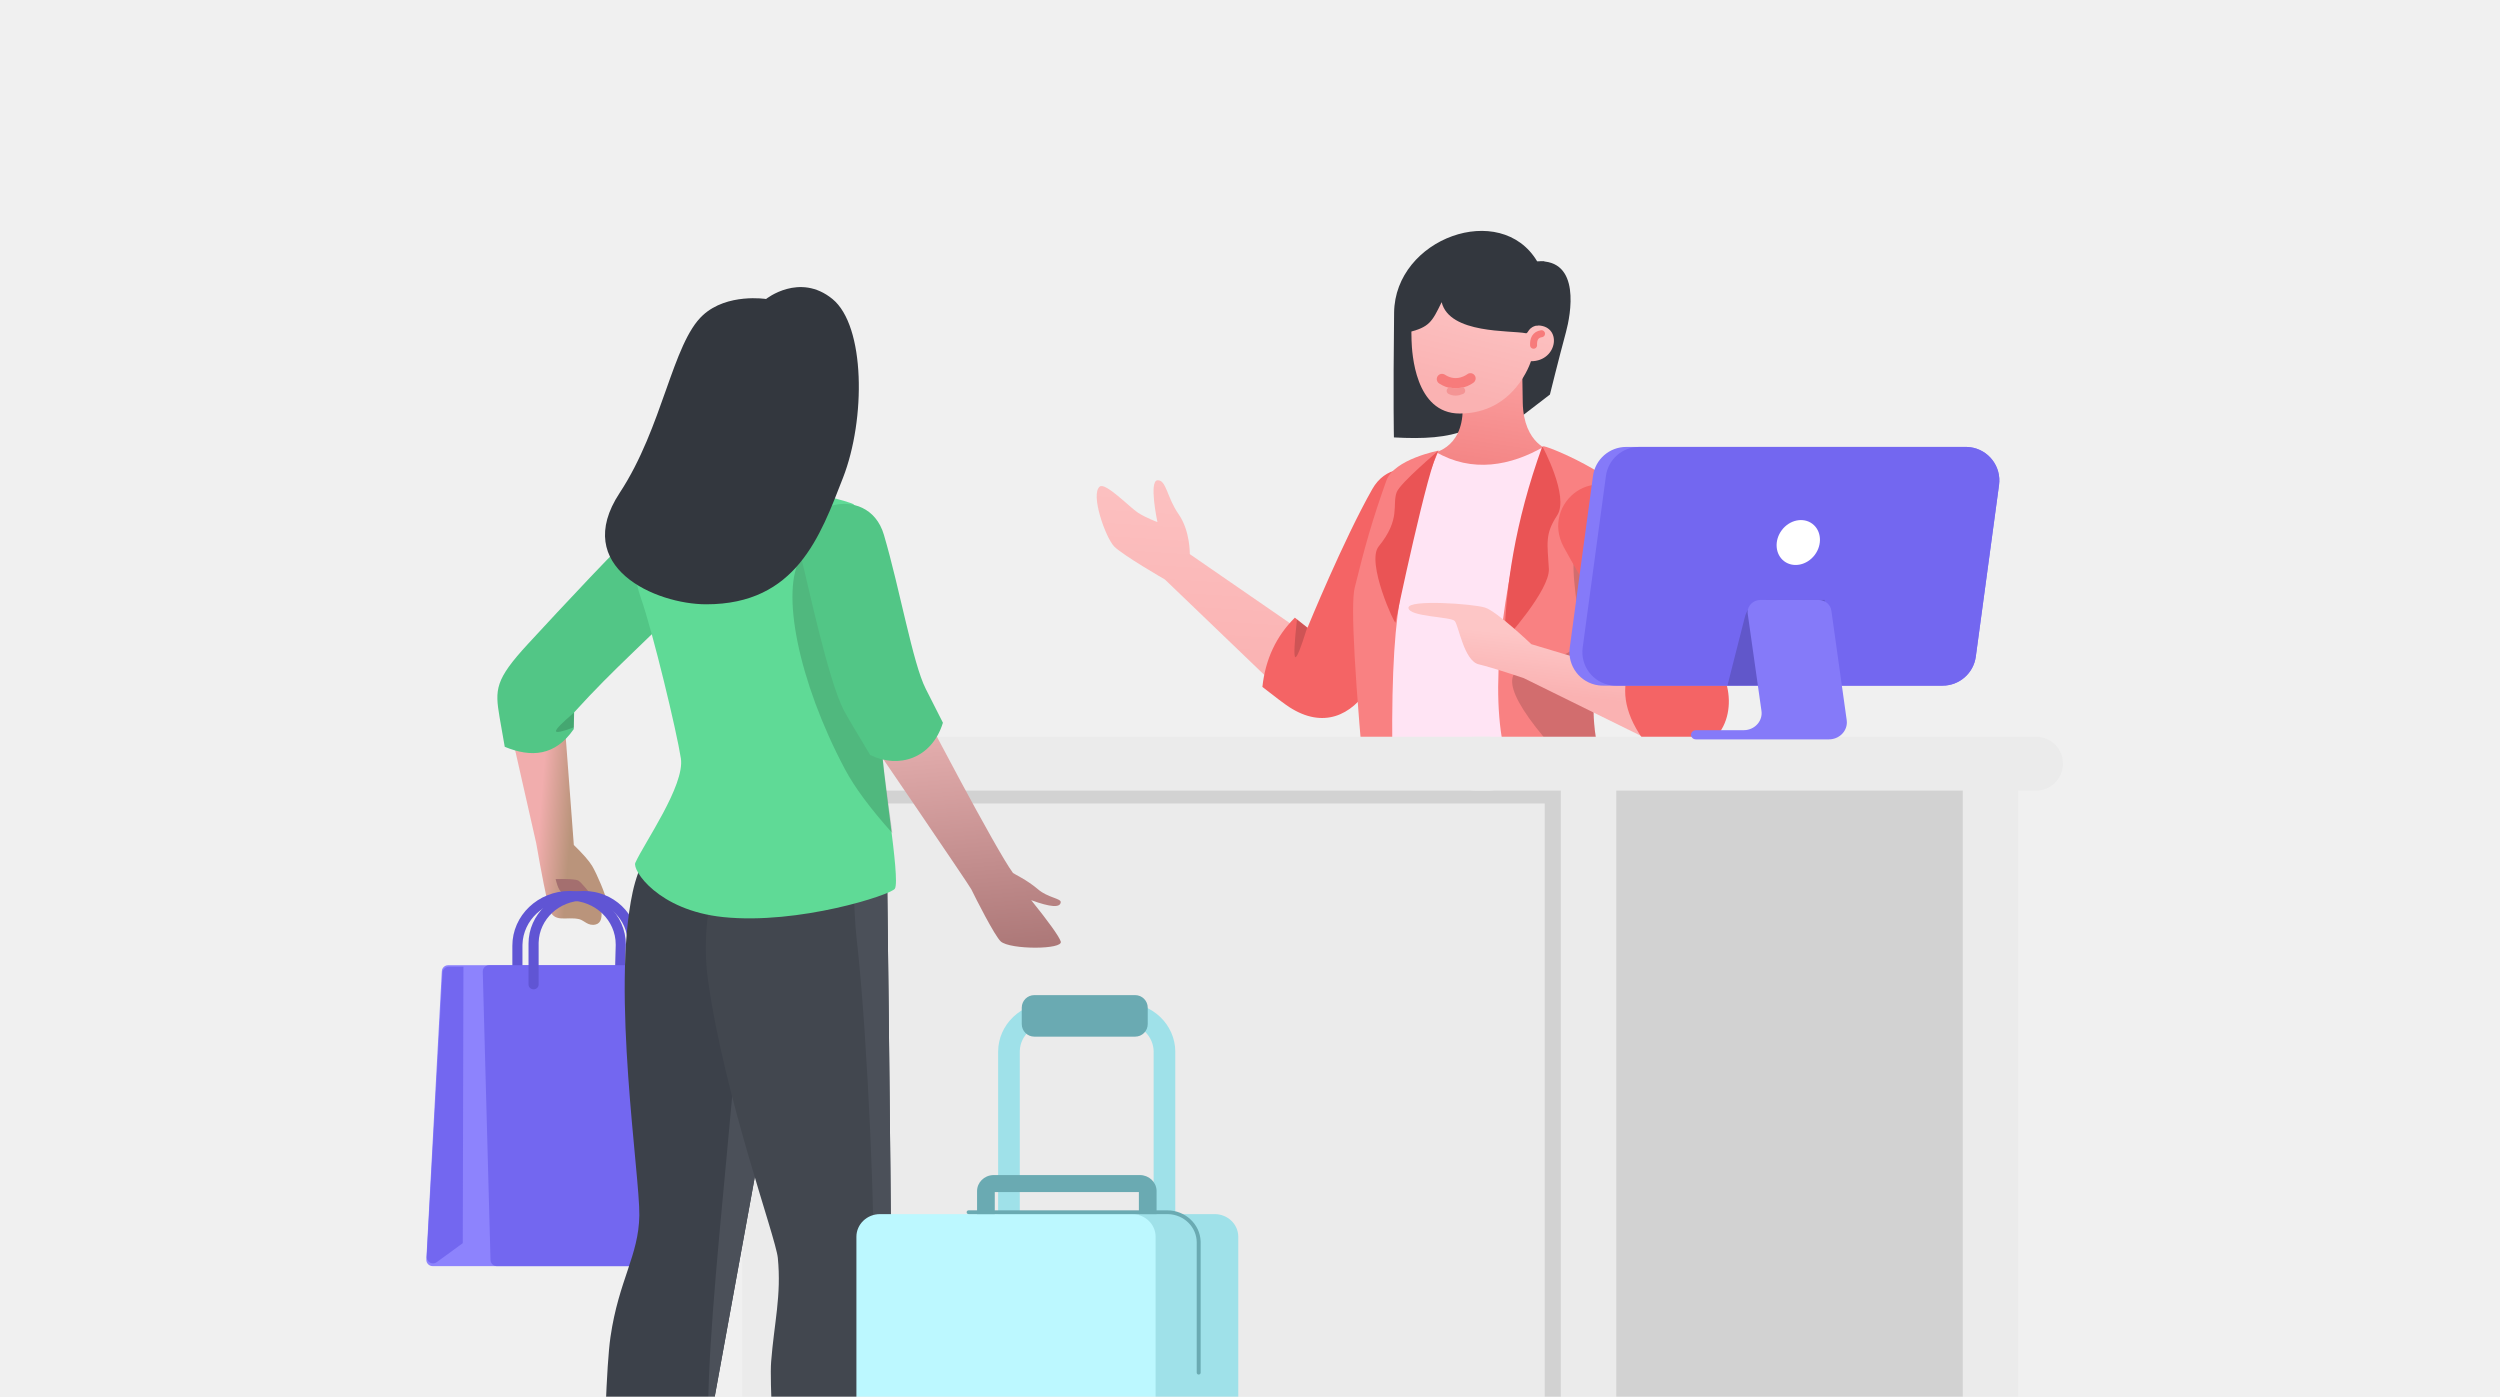
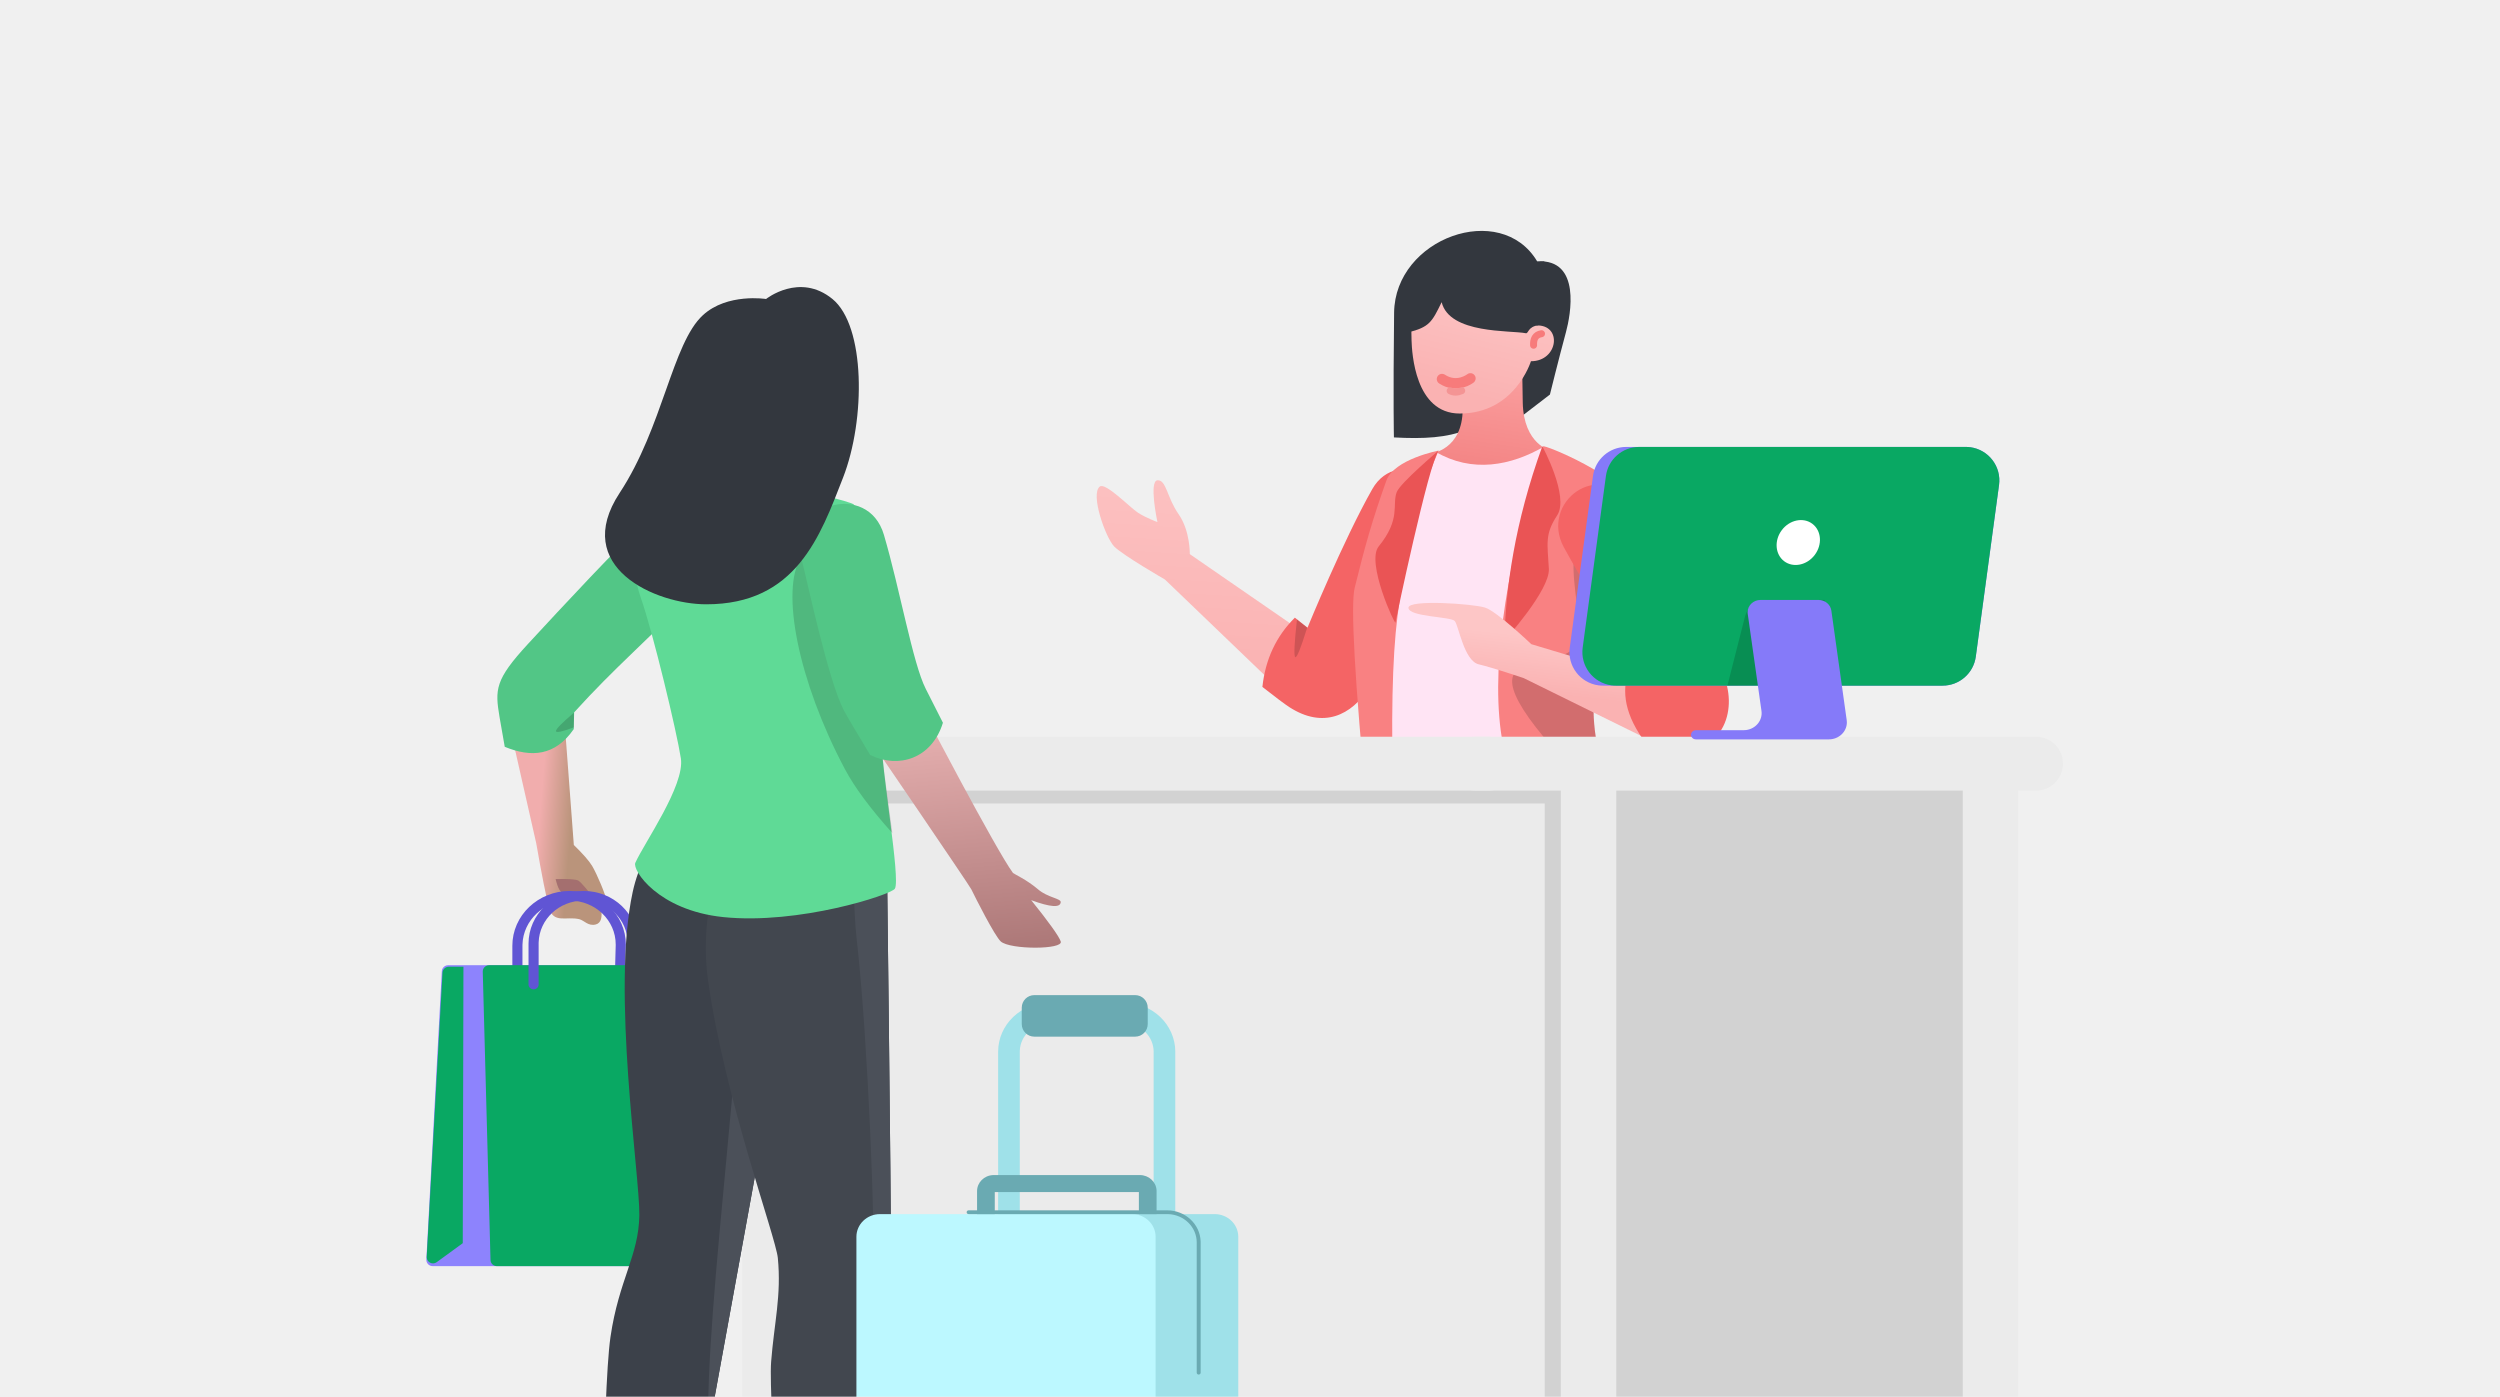
<svg xmlns="http://www.w3.org/2000/svg" xmlns:xlink="http://www.w3.org/1999/xlink" width="358px" height="200px" viewBox="0 0 358 200" version="1.1">
  <defs>
    <path d="M6,0 L352,0 C355.314,-6.08718376e-16 358,2.686 358,6 L358,200 L358,200 L0,200 L0,6 C-4.05812251e-16,2.686 2.686,6.08718376e-16 6,0 Z" id="path-1" />
    <linearGradient x1="100%" y1="28.702%" x2="100%" y2="138.491%" id="linearGradient-3">
      <stop stop-color="#7E1939" offset="0%" />
      <stop stop-color="#E35785" offset="100%" />
    </linearGradient>
    <linearGradient x1="100%" y1="28.702%" x2="100%" y2="96.604%" id="linearGradient-4">
      <stop stop-color="#9C2248" offset="0%" />
      <stop stop-color="#E35785" offset="100%" />
    </linearGradient>
    <linearGradient x1="42.833%" y1="-28.186%" x2="50%" y2="91.05%" id="linearGradient-5">
      <stop stop-color="#FDC6C6" offset="0%" />
      <stop stop-color="#FAB2B2" offset="100%" />
    </linearGradient>
    <linearGradient x1="44.771%" y1="-28.186%" x2="62.919%" y2="121.547%" id="linearGradient-6">
      <stop stop-color="#FFAFAF" offset="0%" />
      <stop stop-color="#F07777" offset="100%" />
    </linearGradient>
    <linearGradient x1="31.713%" y1="-1.016%" x2="55.144%" y2="86.96%" id="linearGradient-7">
      <stop stop-color="#FDC6C6" offset="0%" />
      <stop stop-color="#FAB2B2" offset="100%" />
    </linearGradient>
    <linearGradient x1="42.314%" y1="24.938%" x2="50%" y2="63.158%" id="linearGradient-8">
      <stop stop-color="#FDC6C6" offset="0%" />
      <stop stop-color="#FAB2B2" offset="100%" />
    </linearGradient>
    <linearGradient x1="40.233%" y1="35.954%" x2="59.343%" y2="59.89%" id="linearGradient-9">
      <stop stop-color="#F1ADAD" offset="0%" />
      <stop stop-color="#BA947B" offset="100%" />
    </linearGradient>
    <linearGradient x1="43.599%" y1="-28.186%" x2="50%" y2="111.154%" id="linearGradient-10">
      <stop stop-color="#FDC6C6" offset="0%" />
      <stop stop-color="#A47070" offset="100%" />
    </linearGradient>
    <linearGradient x1="46.493%" y1="-28.186%" x2="50%" y2="111.154%" id="linearGradient-11">
      <stop stop-color="#FDC6C6" offset="0%" />
      <stop stop-color="#A47070" offset="100%" />
    </linearGradient>
  </defs>
  <g id="📝-Pages-New" stroke="none" stroke-width="1" fill="none" fill-rule="evenodd">
    <g id="Knowledge-Base" transform="translate(-288, -445)">
      <g id="Illustration" transform="translate(288, 445)">
        <mask id="mask-2" fill="white">
          <use xlink:href="#path-1" />
        </mask>
        <g id="Mask" />
        <g mask="url(#mask-2)">
          <g transform="translate(61, 32)">
            <g id="Wom2.4" transform="translate(141, 109) scale(-1, 1) translate(-141, -109) translate(95, 0.5)">
              <g id="LLeg" transform="translate(27.06185, 78.22868)">
                <path d="M-6.88594311e-15,4.37589234e-14 C-6.88594311e-15,4.37589234e-14 6.481,59.226 7.01,64.638 C7.539,70.049 6.481,73.968 6.047,79.557 C5.614,85.146 7.701,120.3 7.701,120.3 C10.77,122.06 14.422,122.405 19.065,120.353 C19.065,120.353 23.329,76.56 23.288,66.586 C23.263,60.636 23.912,0.668 23.912,0.668 L-6.88594311e-15,4.37589234e-14 Z" id="Path" fill="url(#linearGradient-3)" />
                <ellipse id="Oval" fill-opacity="0.192" fill="#FFFFFF" transform="translate(19.72723, 67.04502) rotate(3) translate(-19.72723, -67.04502) " cx="19.727" cy="67.045" rx="2.584" ry="4.004" />
                <path d="M10.356,65.124 C10.888,68.87 9.458,75.967 6.066,86.414 L6.023,84.697 C5.975,82.425 5.973,80.654 6.039,79.671 L6.047,79.557 C6.467,74.154 7.469,70.312 7.058,65.174 L6.969,64.224 C6.746,62.034 6.056,55.61 5.19,47.622 L5.665,48.927 C8.293,56.213 9.857,61.612 10.356,65.124 Z" id="Path" fill-opacity="0.192" fill="#FFFFFF" />
              </g>
              <g id="RLeg" transform="translate(6.460736, 75.74981)">
                <path d="M16.46,0 C16.46,0 9.389,5.966 7.532,14.537 C4.438,28.825 5.995,55.214 5.903,61 C5.816,66.787 3.593,70.278 2.401,78.46 C1.209,86.642 2.389,123.207 2.389,123.207 C5.549,124.992 8.977,125.12 12.745,123.1 L34.878,1.908 L16.46,0 Z" id="Path" fill="url(#linearGradient-4)" />
                <ellipse id="Oval" fill-opacity="0.192" fill="#FFFFFF" transform="translate(17.53921, 68.2922) rotate(5) translate(-17.53921, -68.2922) " cx="17.539" cy="68.292" rx="2.906" ry="4.621" />
                <path d="M11.749,5.325 L14.511,5.681 C12.084,10.027 10.858,19.938 10.833,35.414 L10.833,35.905 C10.833,59.305 6.321,67.548 4.505,77.622 L4.451,77.927 C3.364,84.174 2.55,94.185 2.008,107.959 L1.953,104.544 C1.802,94.138 1.799,82.595 2.401,78.46 C3.593,70.278 5.816,66.787 5.903,61 L5.907,60.425 C5.906,53.641 4.53,28.396 7.532,14.537 C8.316,10.917 10.03,7.762 11.749,5.325 Z" id="Path" fill-opacity="0.192" fill="#FFFFFF" />
              </g>
              <g id="LArm" transform="translate(41.03859, 34.68479)">
                <path d="M36.581,12.166 C36.581,12.166 36.514,8.825 38.192,6.436 C39.87,4.046 39.937,1.508 41.207,1.591 C42.477,1.674 41.219,7.574 41.219,7.574 C41.219,7.574 42.83,6.987 43.988,6.245 C45.145,5.503 48.655,1.844 49.475,2.492 C50.866,3.597 48.626,9.828 47.406,11.074 C46.182,12.321 40.142,15.803 40.142,15.803 L22.352,32.886 L19.692,23.817 L36.581,12.166 Z" id="Path" fill="url(#linearGradient-5)" />
                <path d="M0.999,10.658 C3.742,16.721 8.763,27.858 10.833,31.181 C13.427,35.343 17.518,37.176 22.307,34.089 C22.975,33.658 24.268,32.689 26.187,31.183 C25.761,27.228 24.211,23.922 21.539,21.265 C20.329,22.218 19.724,22.695 19.724,22.695 C19.724,22.695 14.578,10.12 10.438,2.835 C6.852,-3.468 -3.175,1.44 0.999,10.658 Z" id="Path" fill="#F46465" />
                <path d="M19.778,22.702 C20.699,25.681 21.268,27.085 21.483,26.912 C21.698,26.74 21.616,24.947 21.236,21.534 L19.778,22.702 Z" id="Path" fill-opacity="0.16" fill="#000000" />
              </g>
              <g id="Head" transform="translate(22.61257, 0)">
                <path d="M7.573,21.808 L7.573,27.173 L3.44,24.001 C3.44,24.001 2.17,18.861 1.137,15.043 C0.489,12.649 -1.09,4.547 5.265,4.927 C10.471,-3.821 25.632,1.593 25.752,12.28 C25.898,25.133 25.779,30.138 25.779,30.138 C17.206,30.607 12.381,29.425 7.573,21.808 Z" id="Path" fill="#33373E" />
                <path d="M3.351,32.023 C3.351,32.023 7.196,31.162 7.329,25.157 C7.462,19.152 7.369,17.102 7.369,17.102 L15.837,16.957 C15.837,16.957 15.93,23.649 15.931,26.07 C15.935,31.956 20.475,32.438 20.475,32.438 C20.475,32.438 19.699,37.295 12.026,37.706 C6.034,38.027 3.351,32.023 3.351,32.023 Z" id="Path" fill="url(#linearGradient-6)" />
                <path d="M5.395,14.104 C1.617,13.964 2.233,19.236 6.157,19.229 C6.157,19.229 8.437,26.718 16.351,26.718 C22.778,26.718 23.196,17.99 23.254,16.248 C23.317,14.392 23.325,8.292 23.325,8.292 L5.248,8.284 L5.395,14.104 Z" id="Path" fill="url(#linearGradient-7)" />
                <path d="M5.102,14.069 C6.668,14.315 6.478,15.303 6.904,15.217 C9.065,14.779 17.816,15.357 18.943,10.77 C20.345,13.636 20.687,14.34 23.774,15.109 L23.774,6.712 L4.249,4.927 C4.249,4.927 4.552,13.982 5.102,14.069 Z" id="Path" fill="#33373E" />
                <path d="M14.961,21.057 C14.961,21.057 16.284,23.087 18.8,22.407" id="Path" stroke="#F77B7B" stroke-width="1.5" stroke-linecap="round" transform="translate(16.88053, 21.80175) rotate(-18) translate(-16.88053, -21.80175) " />
                <path d="M16.066,23.478 C16.661,23.715 17.226,23.714 17.721,23.439" id="Path" stroke="#F49494" stroke-linecap="round" transform="translate(16.89376, 23.54516) rotate(2) translate(-16.89376, -23.54516) " />
                <path d="M5.578,17.034 C5.806,16.219 5.693,15.504 4.842,15.169" id="Path-8" stroke="#F77B7B" stroke-linecap="round" transform="translate(5.261431, 16.10127) rotate(-13) translate(-5.261431, -16.10127) " />
              </g>
              <g id="Body" transform="translate(12.92147, 30.7926)">
                <path d="M13.901,0.616 C18.726,3.433 24.304,4.465 29.496,1.407 C37.97,17.333 40.082,36.336 38.044,57.34 C25.687,62.003 15.302,61.086 6.461,55.756 L13.901,0.616 Z" id="Path" fill="#FFE4F4" />
                <path d="M14.112,0.629 C22.103,25.581 26.895,60.956 1.938,54.802 C15.195,31.535 -2.827,21.063 1.258,9.038 C2.655,4.927 14.008,0.306 14.112,0.629 Z" id="Path" fill="#F98182" />
                <path d="M5.099,10.99 C14.131,12.289 6.685,27.321 9.667,29.585 C12.648,31.85 17.837,32.094 18.396,33.477 C19.521,36.258 14.085,43.277 2.089,54.534 L1.938,54.802 C13.486,34.534 1.3,23.976 0.666,13.642 C2.004,11.641 3.482,10.758 5.099,10.99 Z" id="Path" fill-opacity="0.16" fill="#000000" />
                <path d="M14.22,0.616 C14.22,0.616 10.314,7.804 12.094,10.51 C13.869,13.215 13.492,14.468 13.282,18.161 C13.109,21.236 19.655,28.438 19.655,28.438 C19.463,21.029 18.209,11.626 14.22,0.616 Z" id="Path" fill="#EA5455" />
                <path d="M29.073,1.232 C32.123,8.522 33.589,14.243 34.956,24.944 C35.716,30.886 35.906,39.987 35.526,52.249 L39.294,52.955 C41.09,34.012 41.688,23.321 41.088,20.882 C39.576,14.742 38.552,11.155 36.556,5.543 C35.457,2.462 29.073,1.232 29.073,1.232 Z" id="Path" fill="#F98182" />
                <path d="M29.073,1.232 C29.073,1.232 34.563,5.859 35.069,7.181 C35.76,8.984 34.438,11.016 37.646,14.948 C39.507,17.223 35.266,26.361 35.247,25.845 C35.247,25.703 30.493,3.088 29.073,1.232 Z" id="Path" fill="#EA5455" />
              </g>
              <g id="RArm" transform="translate(0, 36.88954)">
                <path d="M28.712,22.859 C28.712,22.859 33.632,18.163 35.336,17.618 C37.04,17.073 46.373,16.418 46.31,17.65 C46.239,18.969 40.233,18.893 39.677,19.542 C39.122,20.191 38.349,25.243 36.25,25.741 C34.155,26.239 29.811,27.713 29.811,27.713 L10.478,37.235 L12.538,27.714 L28.712,22.859 Z" id="Path" fill="url(#linearGradient-8)" />
                <path d="M13.903,2.975 C8.039,10.865 3.032,22.883 1.11,27.568 C-0.812,32.253 1.127,39.32 9.578,37.933 C10.248,37.823 11.129,37.565 12.221,37.161 C15.328,33.1 15.873,29.614 14.713,26.511 C13.985,26.804 13.62,26.95 13.62,26.95 C13.62,26.95 22.02,12.759 24.071,8.954 C27.497,2.6 19.069,-3.976 13.903,2.975 Z" id="Path" fill="#F46465" />
                <path d="M13.62,26.95 C10.776,28.275 9.533,28.646 9.89,28.063 C10.248,27.48 12.033,26.19 15.245,24.192 L13.62,26.95 Z" id="Path" fill-opacity="0.16" fill="#000000" />
              </g>
            </g>
            <g id="Group-25" transform="translate(37, 73.5)">
              <polygon id="Rectangle" fill="#EBEBEB" points="179.554 2.572 191.016 2.572 191.016 146.657 179.554 146.657" />
              <polygon id="Rectangle" fill="#D2D2D2" points="115.333 2.572 183.071 2.572 183.071 146.657 115.333 146.657" />
              <polygon id="Rectangle" fill="#EBEBEB" points="121.988 2.572 133.451 2.572 133.451 146.657 121.988 146.657" />
              <polygon id="Rectangle" fill="#D2D2D2" points="122.924 2.572 125.505 2.572 125.505 146.657 122.924 146.657" />
              <polygon id="Rectangle" fill="#EBEBEB" points="111.74 2.572 123.203 2.572 123.203 146.657 111.74 146.657" />
              <polygon id="Rectangle" fill="#EBEBEB" points="8.3 2.572 115.258 2.572 115.258 146.657 8.3 146.657" />
              <polygon id="Rectangle" fill="#D2D2D2" points="8.224 1.837 125.303 1.837 125.303 9.555 8.224 9.555" />
              <path d="M3.859,0 L115.118,0 C117.25,4.47172551e-15 118.977,1.728 118.977,3.859 C118.977,5.99 117.25,7.718 115.118,7.718 L3.859,7.718 C1.728,7.718 2.60988004e-16,5.99 0,3.859 C-2.60988004e-16,1.728 1.728,3.91482006e-16 3.859,0 Z" id="Rectangle" fill="#EBEBEB" />
              <path d="M113.296,0 L193.559,0 C195.69,-1.58910568e-14 197.418,1.728 197.418,3.859 C197.418,5.99 195.69,7.718 193.559,7.718 L113.296,7.718 C111.165,7.718 109.438,5.99 109.438,3.859 C109.438,1.728 111.165,3.91482006e-16 113.296,0 Z" id="Rectangle" fill="#EBEBEB" />
            </g>
            <g id="Desktop1" transform="translate(194.5, 53) scale(-1, 1) translate(-194.5, -53) translate(163, 32)">
              <path d="M5.494,-5.53605471e-14 L54.126,-5.53605471e-14 C56.528,-5.66899778e-14 58.56,1.776 58.883,4.156 L62.211,28.74 C62.567,31.367 60.726,33.785 58.099,34.141 C57.885,34.17 57.67,34.184 57.455,34.184 L8.822,34.184 C6.42,34.184 4.388,32.409 4.066,30.028 L0.737,5.444 C0.381,2.817 2.223,0.399 4.85,0.043 C5.063,0.015 5.278,-5.70973333e-14 5.494,-5.53605471e-14 Z" id="Rectangle" fill="#857AF9" />
-               <path d="M5.494,-5.53605471e-14 L52.275,-5.53605471e-14 C54.677,-6.00687253e-14 56.709,1.776 57.031,4.156 L60.36,28.74 C60.716,31.367 58.874,33.785 56.247,34.141 C56.034,34.17 55.819,34.184 55.603,34.184 L8.822,34.184 C6.42,34.184 4.388,32.409 4.066,30.028 L0.737,5.444 C0.381,2.817 2.223,0.399 4.85,0.043 C5.063,0.015 5.278,-5.70973333e-14 5.494,-5.53605471e-14 Z" id="Rectangle" fill="#7367F0" />
+               <path d="M5.494,-5.53605471e-14 L52.275,-5.53605471e-14 C54.677,-6.00687253e-14 56.709,1.776 57.031,4.156 L60.36,28.74 C60.716,31.367 58.874,33.785 56.247,34.141 C56.034,34.17 55.819,34.184 55.603,34.184 L8.822,34.184 C6.42,34.184 4.388,32.409 4.066,30.028 L0.737,5.444 C0.381,2.817 2.223,0.399 4.85,0.043 C5.063,0.015 5.278,-5.70973333e-14 5.494,-5.53605471e-14 Z" id="Rectangle" fill="#09a863" />
              <path d="M25.714,21.913 L34.026,21.913 C35.49,21.913 36.767,22.906 37.127,24.324 L39.635,34.184 L39.635,34.184 L25.714,34.087 L25.714,21.913 Z" id="Rectangle" fill-opacity="0.16" fill="#000000" />
              <ellipse id="Oval" fill="#FFFFFF" transform="translate(29.4862, 13.68903) rotate(-37) translate(-29.4862, -13.68903) " cx="29.486" cy="13.689" rx="2.952" ry="3.355" />
              <path d="M34.89,21.913 C35.913,21.913 36.742,22.698 36.742,23.666 C36.742,23.736 36.737,23.806 36.729,23.875 L34.757,37.805 C34.568,39.138 35.557,40.363 36.964,40.542 C37.077,40.556 37.191,40.563 37.306,40.563 L44.151,40.563 C44.535,40.563 44.846,40.858 44.846,41.221 C44.846,41.584 44.535,41.878 44.151,41.878 L25.101,41.878 C23.681,41.878 22.529,40.788 22.529,39.443 C22.529,39.336 22.537,39.229 22.552,39.123 L24.747,23.457 C24.859,22.576 25.648,21.913 26.585,21.913 L34.89,21.913 Z" id="Path" fill="#857AF9" />
            </g>
            <g id="Wom4.7" transform="translate(46, 114.5) scale(-1, 1) translate(-46, -114.5) translate(0, 8.5)">
              <g id="RArm" transform="translate(50.82518, 32.53227)">
                <g id="Group-10" transform="translate(21.76113, 42.48585) scale(-1, 1) rotate(-15) translate(-21.76113, -42.48585) translate(16.26113, 24.48585)">
                  <path d="M5.778,23.755 C6.712,25.319 7.297,26.507 7.533,27.316 C7.888,28.53 8.388,32.052 8.222,32.729 C8.111,33.181 7.776,33.387 7.218,33.348 C7.098,34.823 6.652,35.56 5.878,35.56 C4.75,35.56 4.41,34.559 3.788,34.22 C2.099,33.303 0.022,33.923 0.022,31.515 C0.022,29.909 0.229,26.77 0.643,22.097 L1.484,0.553 L10.008,1.369 L5.778,23.755 Z" id="Path-17" fill="url(#linearGradient-9)" />
                  <path d="M7.218,33.348 C6.089,30.618 5.376,29.114 5.077,28.838 C4.779,28.561 3.753,28.214 1.999,27.796 C1.954,29.191 2.176,29.95 2.664,30.075 C3.056,30.175 4.957,31.289 5.932,31.953 C6.263,32.178 6.692,32.643 7.218,33.348 Z" id="Path-18" fill="#A46F6F" />
                </g>
                <path d="M10.101,2.065 C2.983,-4.102 -3.95,4.865 2.662,11.653 C10.052,19.242 13.981,22.39 19.957,28.978 C19.957,28.978 19.976,29.779 20.015,31.379 C22.683,35.242 26.105,35.471 29.896,33.91 C30.27,31.801 30.515,30.398 30.632,29.701 C31.305,25.691 31.326,24.331 26.53,19.137 C21.734,13.944 13.191,4.742 10.101,2.065 Z" id="Path" fill="#52C686" />
                <path d="M19.994,29.03 C21.706,30.489 22.562,31.362 22.562,31.651 C22.562,31.94 21.706,31.764 19.994,31.123 L19.994,29.03 Z" id="Path-24" fill-opacity="0.16" fill="#000000" />
              </g>
              <g id="Group-72" transform="translate(70.5, 114.0481) scale(-1, 1) translate(-70.5, -114.0481) translate(49, 86.54812)">
                <path d="M3.169,11.171 L35.578,11.171 C36.075,11.171 36.478,11.574 36.478,12.071 L36.478,53.361 C36.478,53.858 36.075,54.261 35.578,54.261 L0.95,54.261 C0.453,54.261 0.05,53.858 0.05,53.361 C0.05,53.345 0.05,53.329 0.051,53.313 L2.27,12.023 C2.296,11.546 2.691,11.171 3.169,11.171 Z" id="Rectangle" fill="#8D83FD" />
                <path d="M20.589,0.537 C25.023,0.537 28.618,3.967 28.618,8.198 L28.617,8.296 L28.495,12.847 C28.484,13.228 28.152,13.529 27.752,13.519 C27.379,13.51 27.08,13.233 27.05,12.886 L27.048,12.811 L27.168,8.36 C27.17,8.306 27.17,8.252 27.17,8.198 C27.17,4.73 24.224,1.918 20.589,1.918 C16.91,1.918 13.916,4.717 13.819,8.205 L13.816,8.38 L13.816,12.829 C13.816,13.21 13.492,13.519 13.092,13.519 C12.719,13.519 12.412,13.25 12.373,12.904 L12.369,12.829 L12.369,8.38 C12.369,4.048 16.049,0.537 20.589,0.537 Z" id="Path" fill="#6055D4" />
-                 <path d="M9.031,11.171 L39.1,11.171 C39.578,11.171 39.973,11.546 39.998,12.023 L42.218,53.313 C42.244,53.809 41.864,54.233 41.367,54.26 C41.351,54.261 41.335,54.261 41.319,54.261 L10.14,54.261 C9.653,54.261 9.254,53.873 9.241,53.386 L8.131,12.096 C8.118,11.599 8.51,11.185 9.007,11.172 C9.015,11.172 9.023,11.171 9.031,11.171 Z" id="Rectangle" fill="#7367F0" />
+                 <path d="M9.031,11.171 L39.1,11.171 C39.578,11.171 39.973,11.546 39.998,12.023 L42.218,53.313 C42.244,53.809 41.864,54.233 41.367,54.26 C41.351,54.261 41.335,54.261 41.319,54.261 L10.14,54.261 C9.653,54.261 9.254,53.873 9.241,53.386 L8.131,12.096 C8.118,11.599 8.51,11.185 9.007,11.172 C9.015,11.172 9.023,11.171 9.031,11.171 Z" id="Rectangle" fill="#09a863" />
                <path d="M22.583,0.537 C26.853,0.537 30.314,3.84 30.314,7.913 L30.312,8.087 L30.167,13.95 C30.158,14.331 29.826,14.633 29.427,14.624 C29.054,14.616 28.753,14.339 28.723,13.993 L28.72,13.917 L28.865,8.055 C28.866,8.008 28.867,7.961 28.867,7.913 C28.867,4.602 26.054,1.918 22.583,1.918 C19.081,1.918 16.23,4.581 16.135,7.901 L16.132,8.073 L16.132,13.934 C16.132,14.315 15.808,14.624 15.408,14.624 C15.035,14.624 14.728,14.355 14.689,14.009 L14.685,13.934 L14.685,8.073 C14.685,3.911 18.221,0.537 22.583,0.537 Z" id="Path" fill="#6055D4" />
-                 <path d="M5.365,11.388 L5.268,50.976 L1.534,53.696 C1.132,53.989 0.569,53.901 0.277,53.499 C0.154,53.331 0.094,53.126 0.105,52.919 L2.366,12.239 C2.393,11.762 2.787,11.388 3.265,11.388 L5.365,11.388 L5.365,11.388 Z" id="Path-98" fill="#7367F0" />
+                 <path d="M5.365,11.388 L5.268,50.976 L1.534,53.696 C1.132,53.989 0.569,53.901 0.277,53.499 C0.154,53.331 0.094,53.126 0.105,52.919 L2.366,12.239 C2.393,11.762 2.787,11.388 3.265,11.388 L5.365,11.388 L5.365,11.388 Z" id="Path-98" fill="#09a863" />
              </g>
              <g id="RLeg" transform="translate(35.16814, 72.74425)">
                <path d="M0,1.902 L18.341,0 L18.61,0.239 C19.917,1.427 25.598,6.946 27.23,14.489 C30.312,28.73 26.188,55.031 26.279,60.799 C26.366,66.566 29.222,70.046 30.41,78.201 C31.597,86.355 31.709,122.799 31.709,122.799 C28.561,124.579 25.792,124.706 22.039,122.693 L0,1.902 Z" id="Path" fill="#3C414A" />
                <path d="M16.383,91.69 L1.82852956e-14,1.902 L10.197,0.844 C10.652,32.037 16.993,74.2 16.383,91.69 Z" id="Path" fill="#4B5059" />
              </g>
              <g id="LLEg" transform="translate(16.30481, 75.21494)">
                <path d="M9.766,0.666 L30.36,0 L30.514,0.272 C31.514,2.08 36.989,12.668 35.299,24.703 C32.925,41.595 25.605,61.399 25.31,64.424 C24.783,69.818 25.837,73.723 26.269,79.294 C26.7,84.865 23.978,119.903 23.978,119.903 C20.922,121.656 17.286,122.001 12.662,119.956 C10.309,88.228 9.121,69.853 9.101,64.832 C9.07,57.301 9.766,0.666 9.766,0.666 Z" id="Path" fill="#42474F" />
                <path d="M14.003,18.937 L13.865,20.189 C12.444,33.386 11.243,61.414 11.75,65.736 L11.821,66.284 C12.388,71.053 12.237,83.023 11.367,102.196 L10.595,91.191 C9.661,77.563 9.165,68.951 9.106,65.352 L9.101,64.832 C9.07,57.301 9.766,0.666 9.766,0.666 L14.109,0.526 C14.573,7.767 14.538,13.904 14.003,18.937 Z" id="Path" fill="#4B5059" />
              </g>
              <g id="Body" transform="translate(23.25663, 29.18373)">
                <path d="M31.41,2.554 C34.116,6.345 38.624,19.214 38.88,22.109 C39.168,25.448 35.416,30.768 35.354,35.602 C35.299,40.437 38.153,56.222 37.295,57.582 C36.757,58.443 23.533,62.762 12.722,61.644 C3.387,60.678 -0.333,54.909 0.129,53.872 C1.392,51.04 7.25,42.775 6.653,38.917 C6.063,35.059 2.637,20.818 0.936,15.972 C-0.758,11.125 -0.193,6.036 2.969,3.951 C4.534,2.919 8.709,-0.013 16.145,4.42175139e-05 C23.58,0.014 31.201,2.26 31.41,2.554 Z" id="Path" fill="#5FDA96" transform="translate(19.44791, 30.91374) scale(-1, 1) translate(-19.44791, -30.91374) " />
                <path d="M3.265,11.516 L3.951,11.221 C10.141,8.607 13.834,8.234 15.028,10.101 C18.024,14.785 15.441,27.864 8.752,40.456 C7.365,43.068 5.101,46.121 1.96,49.615 L2.177,47.972 C2.794,43.383 3.571,38.147 3.542,35.602 C3.48,30.768 -0.272,25.448 0.016,22.109 C0.156,20.525 1.57,15.953 3.265,11.516 Z" id="Path" fill-opacity="0.16" fill="#000000" />
              </g>
              <g id="Head" transform="translate(32.72671, 8.205586)" fill="url(#linearGradient-10)">
                <path d="M1.84,5.121 C-0.694,5.386 -0.514,9.636 2.571,9.858 C3.201,13.956 5.45,15.908 8.191,16.134 L8.039,22.332 L20.165,22.325 C20.165,22.325 16.75,17.947 16.92,11.953 C17.091,5.958 16.806,0.328 16.806,0.328 L1.1,0.597 L1.84,5.121 Z" id="Path" />
              </g>
              <g id="LArm" transform="translate(0, 31.66065)">
                <path d="M26.786,32.07 C26.786,32.07 15.174,54.537 14.942,55.215 C14.49,56.535 12.43,62.256 11.662,63.14 C10.494,64.482 2.883,65.412 3.142,64.186 C3.307,63.402 4.467,61.273 6.621,57.798 C4.009,59.142 2.621,59.411 2.457,58.604 C2.347,58.066 4.227,57.736 5.46,56.379 C6.858,54.841 8.678,53.721 8.735,53.619 C10.817,49.888 18.762,28.736 18.762,28.736 L26.786,32.07 Z" id="Path" fill="url(#linearGradient-11)" transform="translate(14.61906, 46.74696) rotate(7) translate(-14.61906, -46.74696) " />
                <path d="M26.423,4.427 C24.124,12.255 22.288,22.818 20.443,26.461 C20.141,27.057 19.318,28.683 17.973,31.338 C19.551,36.446 24.287,37.979 28.395,35.946 C30.474,32.504 31.728,30.377 32.156,29.565 C34.41,25.291 37.426,10.913 38.284,7.624 C40.251,0.086 28.723,-3.4 26.423,4.427 Z" id="Path" fill="#52C686" />
              </g>
              <path d="M32.114,30.084 C38.319,20.658 39.641,8.656 44.041,4.627 C47.533,1.43 53.077,2.317 53.077,2.317 C53.077,2.317 57.878,-1.525 62.586,2.317 C67.294,6.159 67.37,19.52 64.096,27.918 C60.823,36.316 57.387,46.036 44.509,46.036 C37.293,46.036 25.105,40.73 32.114,30.084 Z" id="Path" fill="#33373E" transform="translate(48.18928, 23.32264) scale(-1, 1) translate(-48.18928, -23.32264) " />
            </g>
            <g id="Group-113" transform="translate(56, 110.5)">
              <path d="M43.972,1.081 C48.02,1.081 51.301,4.228 51.301,8.11 L51.301,62.179 L25.933,62.179 L25.933,8.11 C25.933,4.228 29.214,1.081 33.261,1.081 L43.972,1.081 Z M43.972,4.055 L33.261,4.055 C30.972,4.055 29.108,5.8 29.035,7.979 L29.033,8.11 L29.033,59.205 L48.201,59.205 L48.201,8.11 C48.201,5.915 46.381,4.127 44.109,4.057 L43.972,4.055 Z" id="Rectangle" fill="#9FE1E9" />
              <path d="M31.115,0 L45.555,0 C46.549,-4.04660118e-16 47.355,0.806 47.355,1.8 L47.355,4.148 C47.355,5.142 46.549,5.948 45.555,5.948 L31.115,5.948 C30.121,5.948 29.315,5.142 29.315,4.148 L29.315,1.8 C29.315,0.806 30.121,-3.94290921e-17 31.115,0 Z" id="Rectangle" fill="#6AAAB2" />
              <path d="M46.227,25.769 C47.512,25.769 48.56,26.739 48.621,27.956 L48.623,28.067 L48.623,33.678 L46.087,33.678 L46.087,28.202 L25.452,28.202 L25.452,33.252 L22.915,33.252 L22.915,28.067 C22.915,26.836 23.925,25.83 25.195,25.772 L25.311,25.769 L46.227,25.769 Z" id="Path" fill="#6AAAB2" />
              <path d="M26.496,31.36 L56.939,31.36 C58.807,31.36 60.321,32.812 60.321,34.604 L60.321,103.812 C60.321,105.603 58.807,107.056 56.939,107.056 L26.496,107.056 C24.628,107.056 23.114,105.603 23.114,103.812 L23.114,34.604 C23.114,32.812 24.628,31.36 26.496,31.36 Z" id="Rectangle" fill="#9FE1E9" />
              <path d="M9.02,31.36 L45.1,31.36 C46.968,31.36 48.483,32.812 48.483,34.604 L48.483,103.812 C48.483,105.603 46.968,107.056 45.1,107.056 L9.02,107.056 C7.152,107.056 5.638,105.603 5.638,103.812 L5.638,34.604 C5.638,32.812 7.152,31.36 9.02,31.36 Z" id="Rectangle" fill="#BCF8FF" />
              <path d="M50.142,30.819 C52.74,30.819 54.856,32.803 54.932,35.277 L54.934,35.415 L54.934,54.069 C54.934,54.218 54.808,54.339 54.652,54.339 C54.514,54.339 54.398,54.243 54.375,54.117 L54.37,54.069 L54.37,35.415 C54.37,33.219 52.551,31.431 50.279,31.362 L50.142,31.36 L21.704,31.36 C21.549,31.36 21.422,31.239 21.422,31.089 C21.422,30.957 21.522,30.846 21.654,30.823 L21.704,30.819 L50.142,30.819 Z" id="Path-216" fill="#6AAAB2" />
            </g>
          </g>
        </g>
      </g>
    </g>
  </g>
</svg>
